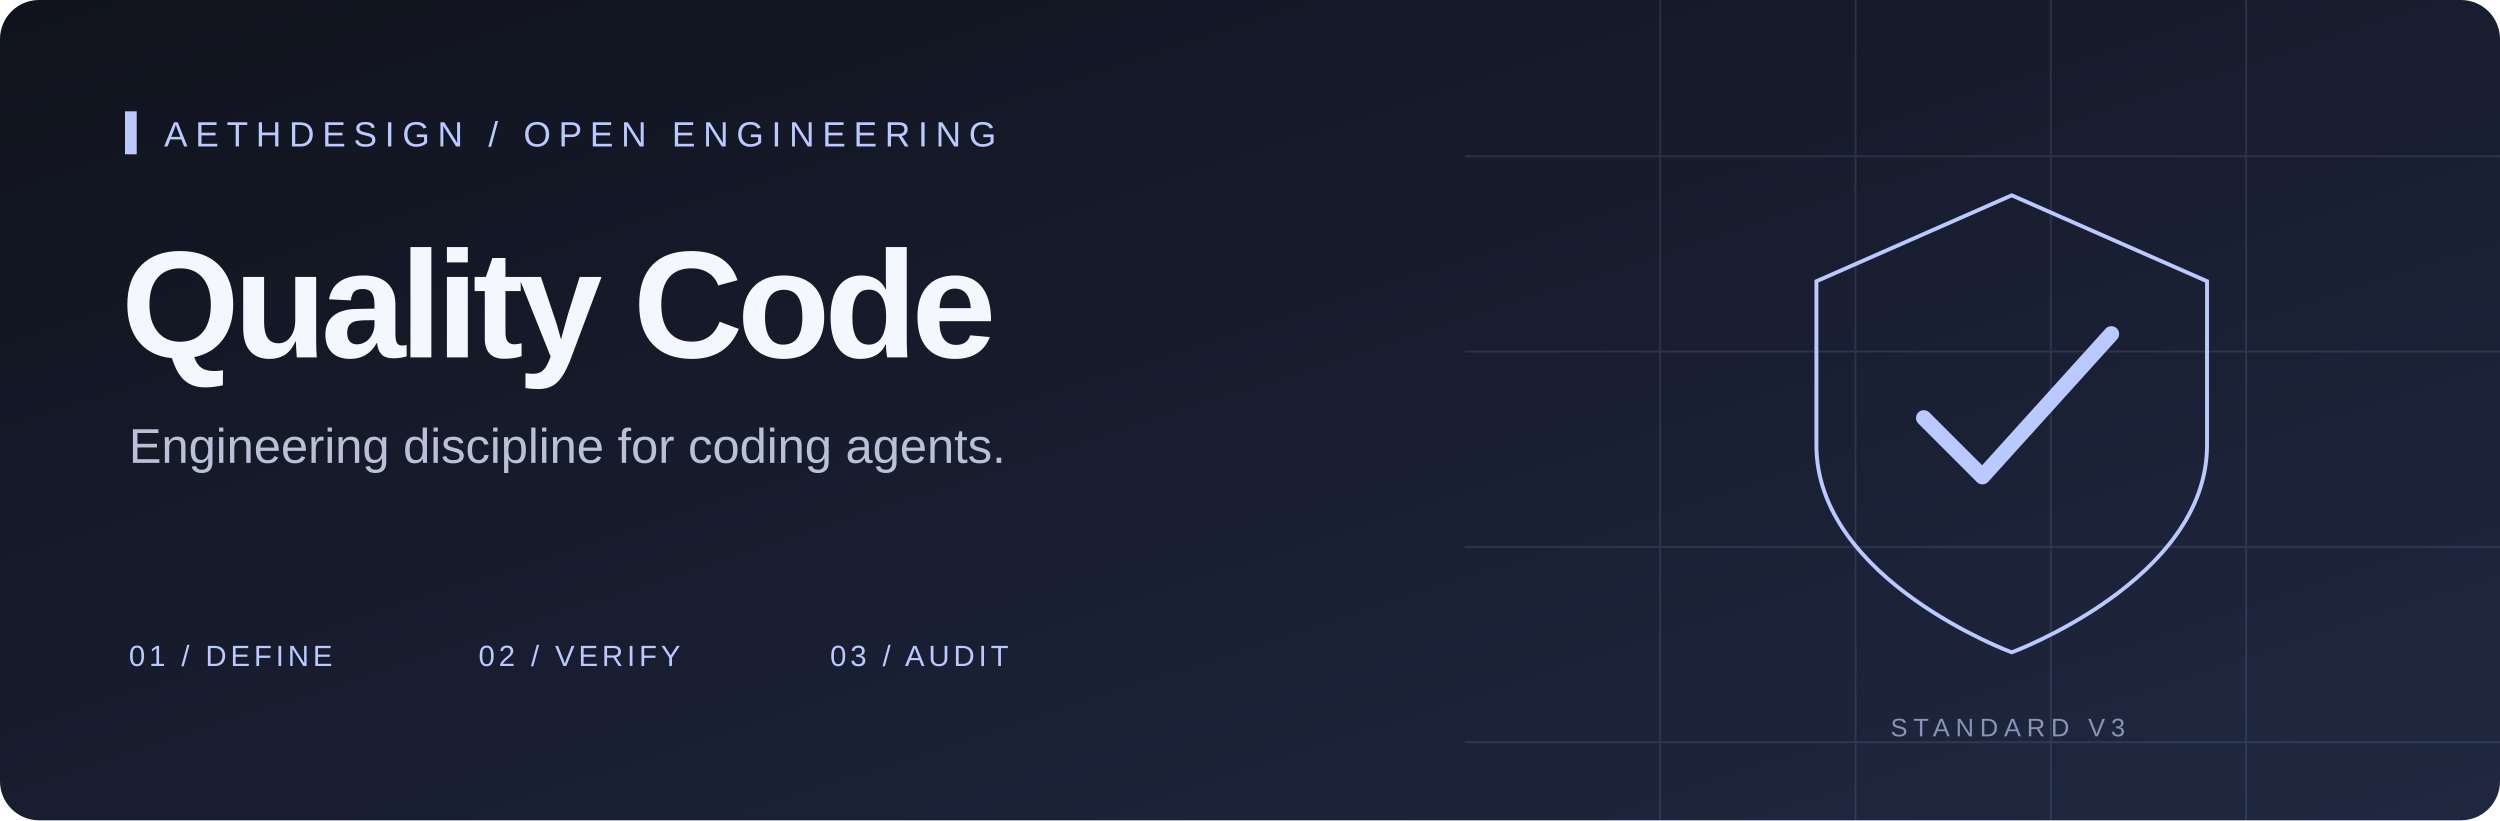
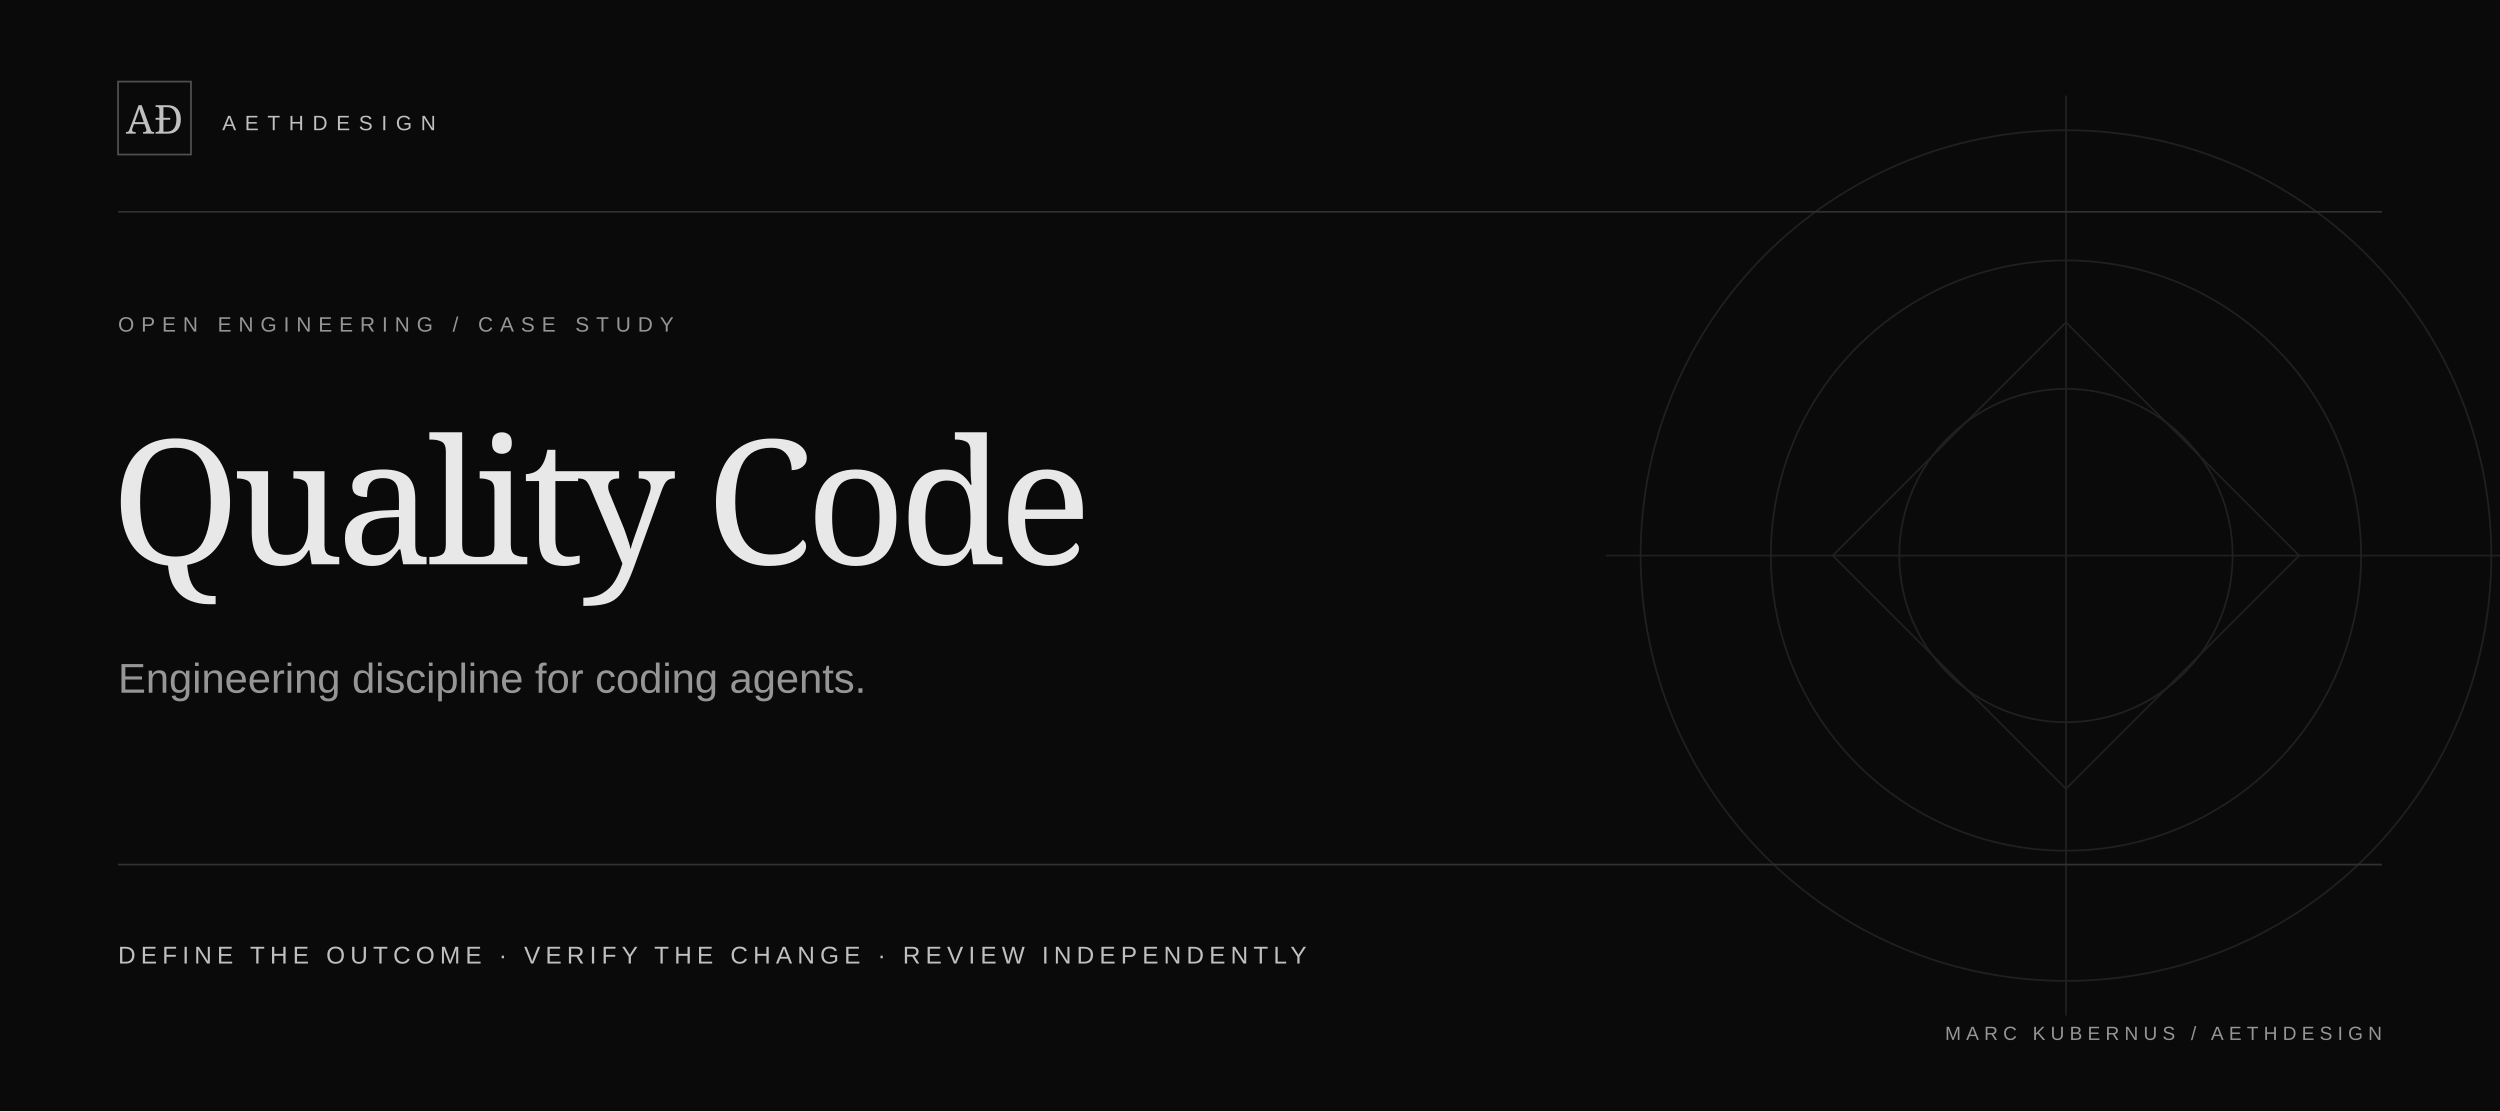
- <svg xmlns="http://www.w3.org/2000/svg" width="1280" height="420" viewBox="0 0 1280 420" role="img" aria-labelledby="title desc">
-   <defs>
-     <linearGradient id="bg" x2="1" y2="1">
-       <stop stop-color="#10131d" />
-       <stop offset="1" stop-color="#202841" />
-     </linearGradient>
-   </defs>
-   <rect width="1280" height="420" rx="20" fill="url(#bg)" />
-   <g fill="none" stroke="#bac9ff" opacity=".12">
-     <path d="M850 0v420M950 0v420M1050 0v420M1150 0v420M750 80h530M750 180h530M750 280h530M750 380h530" />
+ <svg xmlns="http://www.w3.org/2000/svg" width="1440" height="640" viewBox="0 0 1440 640" role="img" aria-labelledby="title desc">
+   <rect width="1440" height="640" fill="#0a0a0a" />
+   <g fill="none" stroke="#969696" stroke-width="1" opacity=".16">
+     <circle cx="1190" cy="320" r="245" />
+     <circle cx="1190" cy="320" r="170" />
+     <circle cx="1190" cy="320" r="96" />
+     <path d="M1190 55v530M925 320h530" />
+     <rect x="1095" y="225" width="190" height="190" transform="rotate(45 1190 320)" />
  </g>
-   <rect x="64" y="57" width="6" height="22" fill="#bac9ff" />
-   <text x="84" y="75" fill="#bac9ff" font-family="Arial, sans-serif" font-size="18" letter-spacing="4">AETHDESIGN / OPEN ENGINEERING</text>
-   <text x="62" y="183" fill="#f5f7ff" font-family="Arial, sans-serif" font-weight="700" font-size="78" letter-spacing="-3">Quality Code</text>
-   <text x="66" y="237" fill="#b9c1d8" font-family="Arial, sans-serif" font-size="25">Engineering discipline for coding agents.</text>
-   <g font-family="Arial, sans-serif" font-size="15" letter-spacing="2" fill="#bac9ff">
-     <text x="66" y="341">01 / DEFINE</text>
-     <text x="245" y="341">02 / VERIFY</text>
-     <text x="425" y="341">03 / AUDIT</text>
+   <g fill="#c0c0c0">
+     <rect x="68" y="47" width="42" height="42" fill="none" stroke="#505050" />
+     <text x="89" y="77" text-anchor="middle" font-family="Georgia,serif" font-size="23">AÐ</text>
+     <text x="128" y="75" font-family="Arial,sans-serif" font-size="12" letter-spacing="5">AETHDESIGN</text>
  </g>
-   <g transform="translate(940 100)" fill="none" stroke="#bac9ff" stroke-width="2">
-     <path d="M90 0l100 44v84c0 69-100 106-100 106S-10 197-10 128V44z" />
-     <path d="M45 114l30 30 66-73" stroke-width="8" stroke-linecap="round" stroke-linejoin="round" />
-   </g>
-   <text x="1028" y="377" text-anchor="middle" fill="#8995b6" font-family="Arial, sans-serif" font-size="13" letter-spacing="3">STANDARD V3</text>
+   <path d="M68 122h1304" stroke="#303030" />
+   <text x="68" y="191" fill="#969696" font-family="Arial,sans-serif" font-size="12" letter-spacing="4">OPEN ENGINEERING / CASE STUDY</text>
+   <text x="64" y="325" fill="#e8e8e8" font-family="Georgia,serif" font-size="100" font-weight="400" letter-spacing="-4">Quality Code</text>
+   <text x="68" y="399" fill="#969696" font-family="Arial,sans-serif" font-size="24">Engineering discipline for coding agents.</text>
+   <path d="M68 498h1304" stroke="#303030" />
+   <text x="68" y="555" fill="#c0c0c0" font-family="Arial,sans-serif" font-size="14" letter-spacing="3">DEFINE THE OUTCOME · VERIFY THE CHANGE · REVIEW INDEPENDENTLY</text>
+   <text x="1372" y="599" text-anchor="end" fill="#969696" font-family="Arial,sans-serif" font-size="11" letter-spacing="3">MARC KUBERNUS / AETHDESIGN</text>
</svg>
